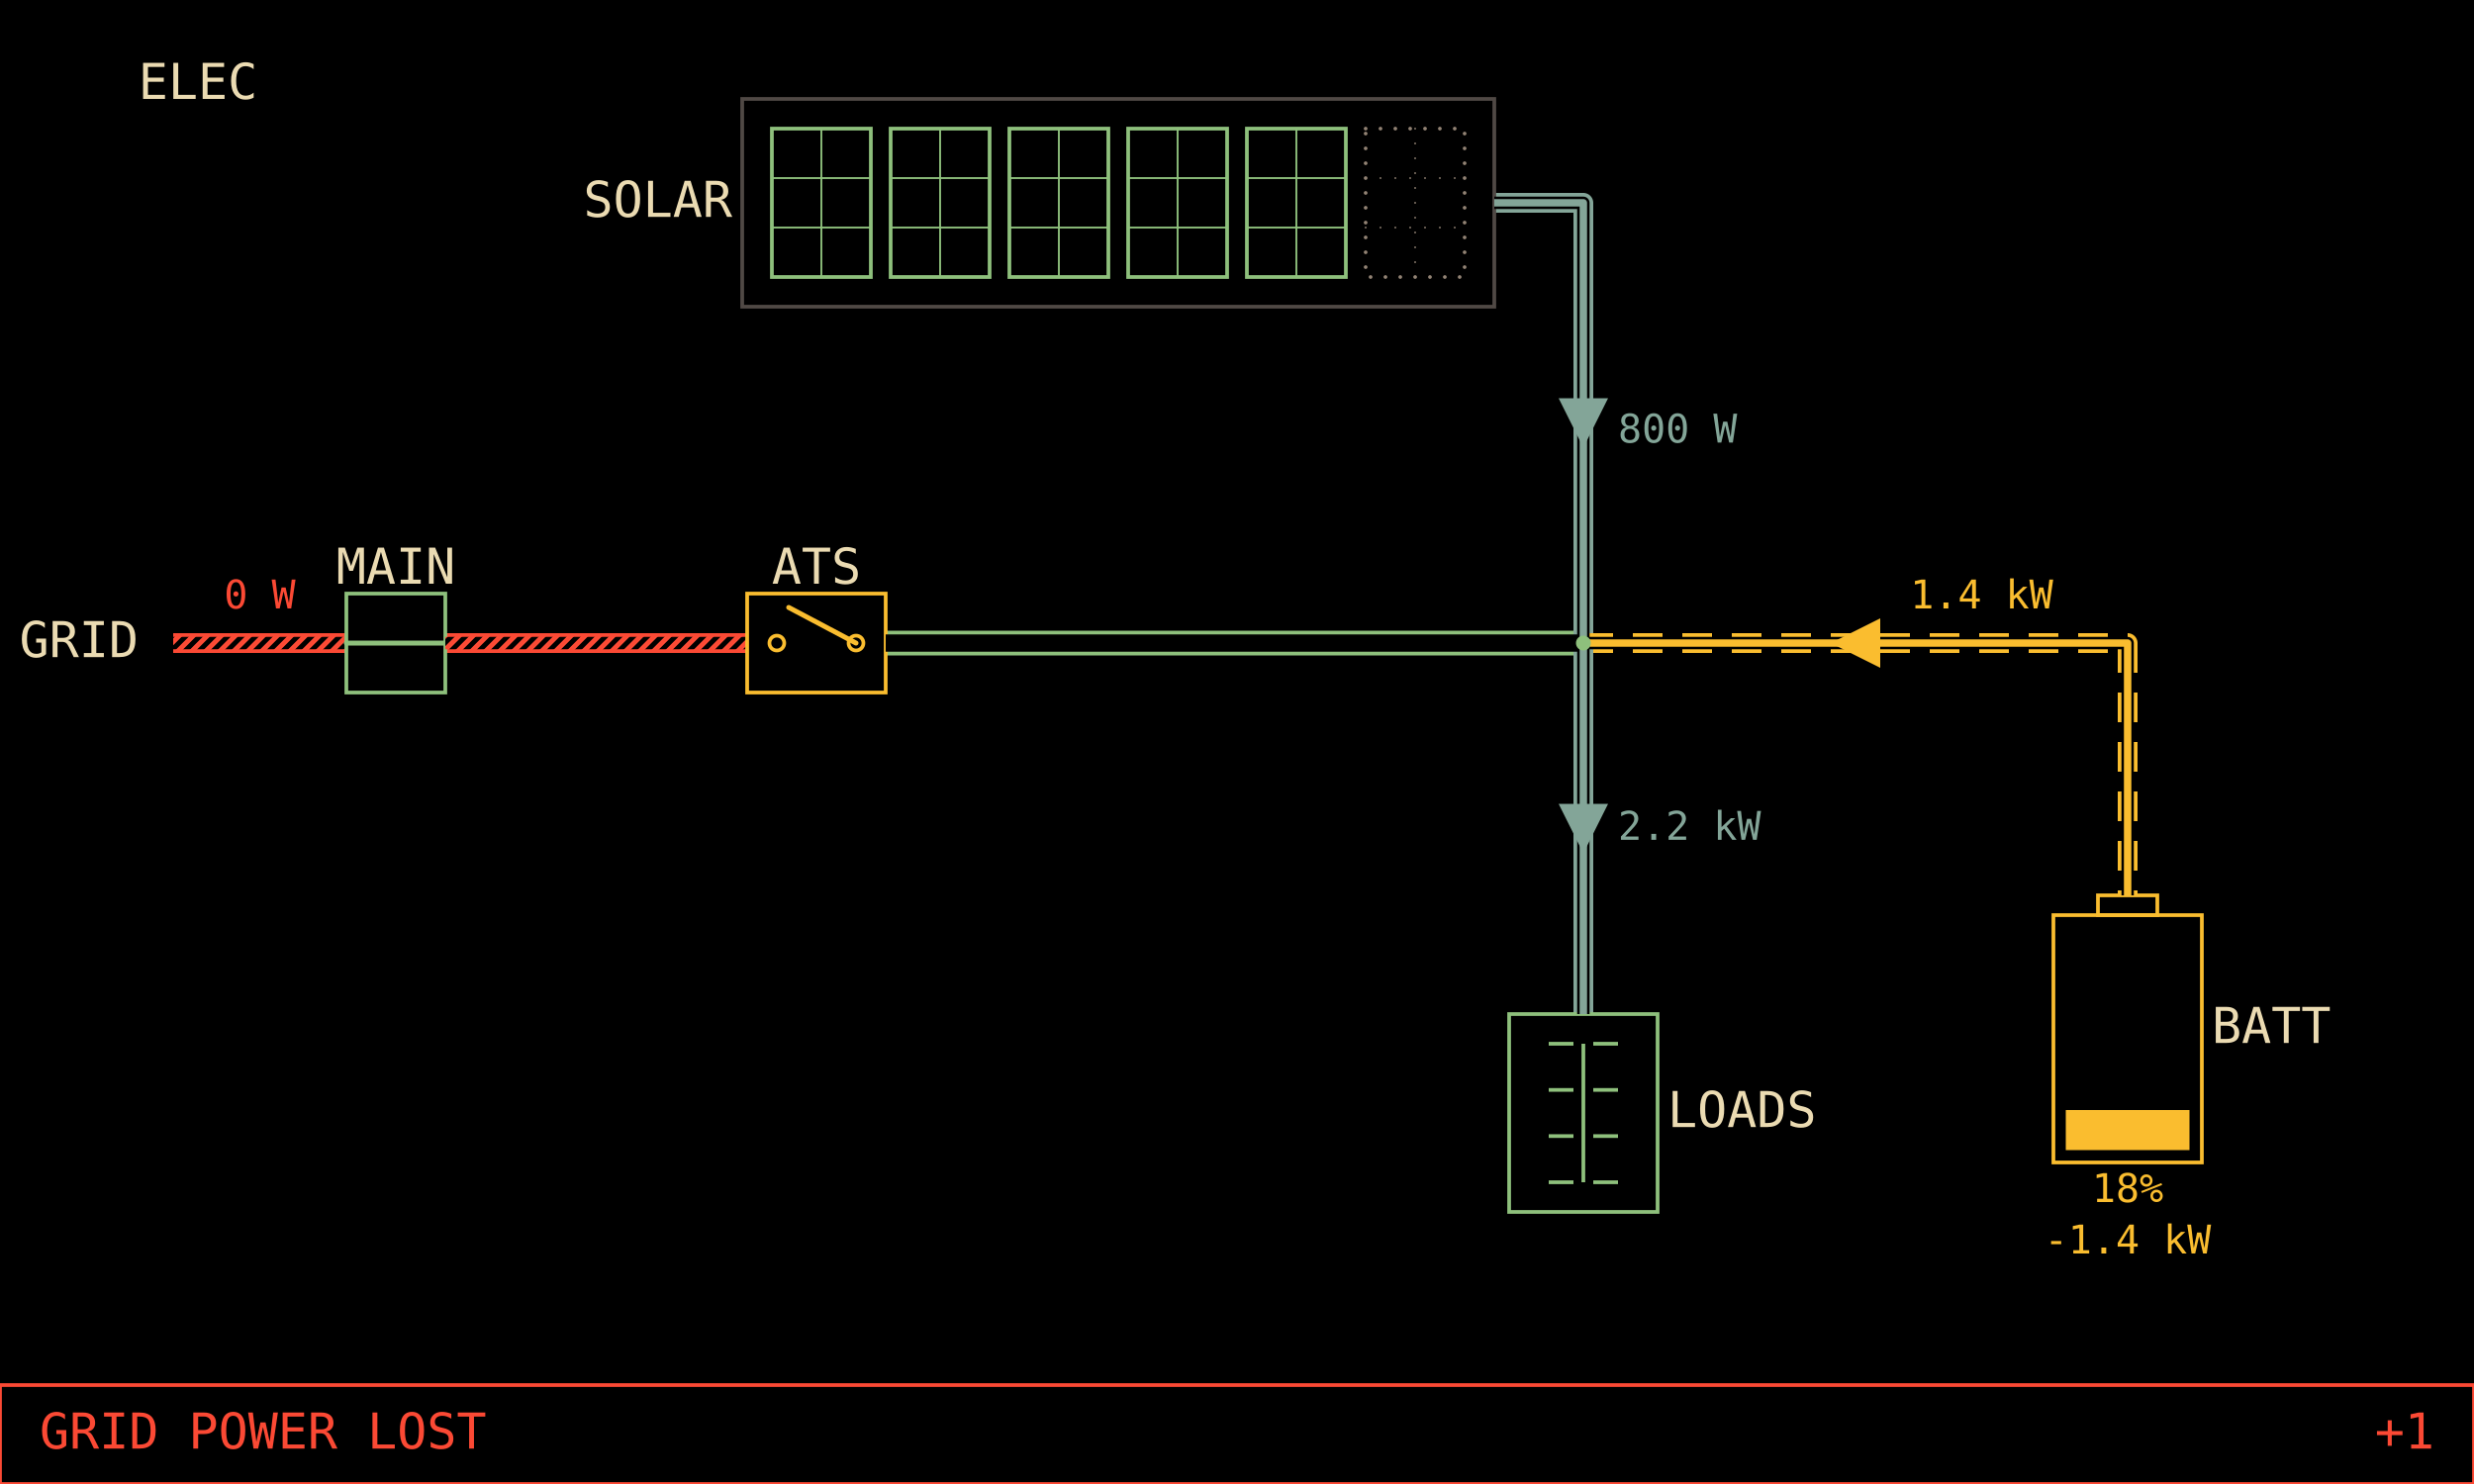
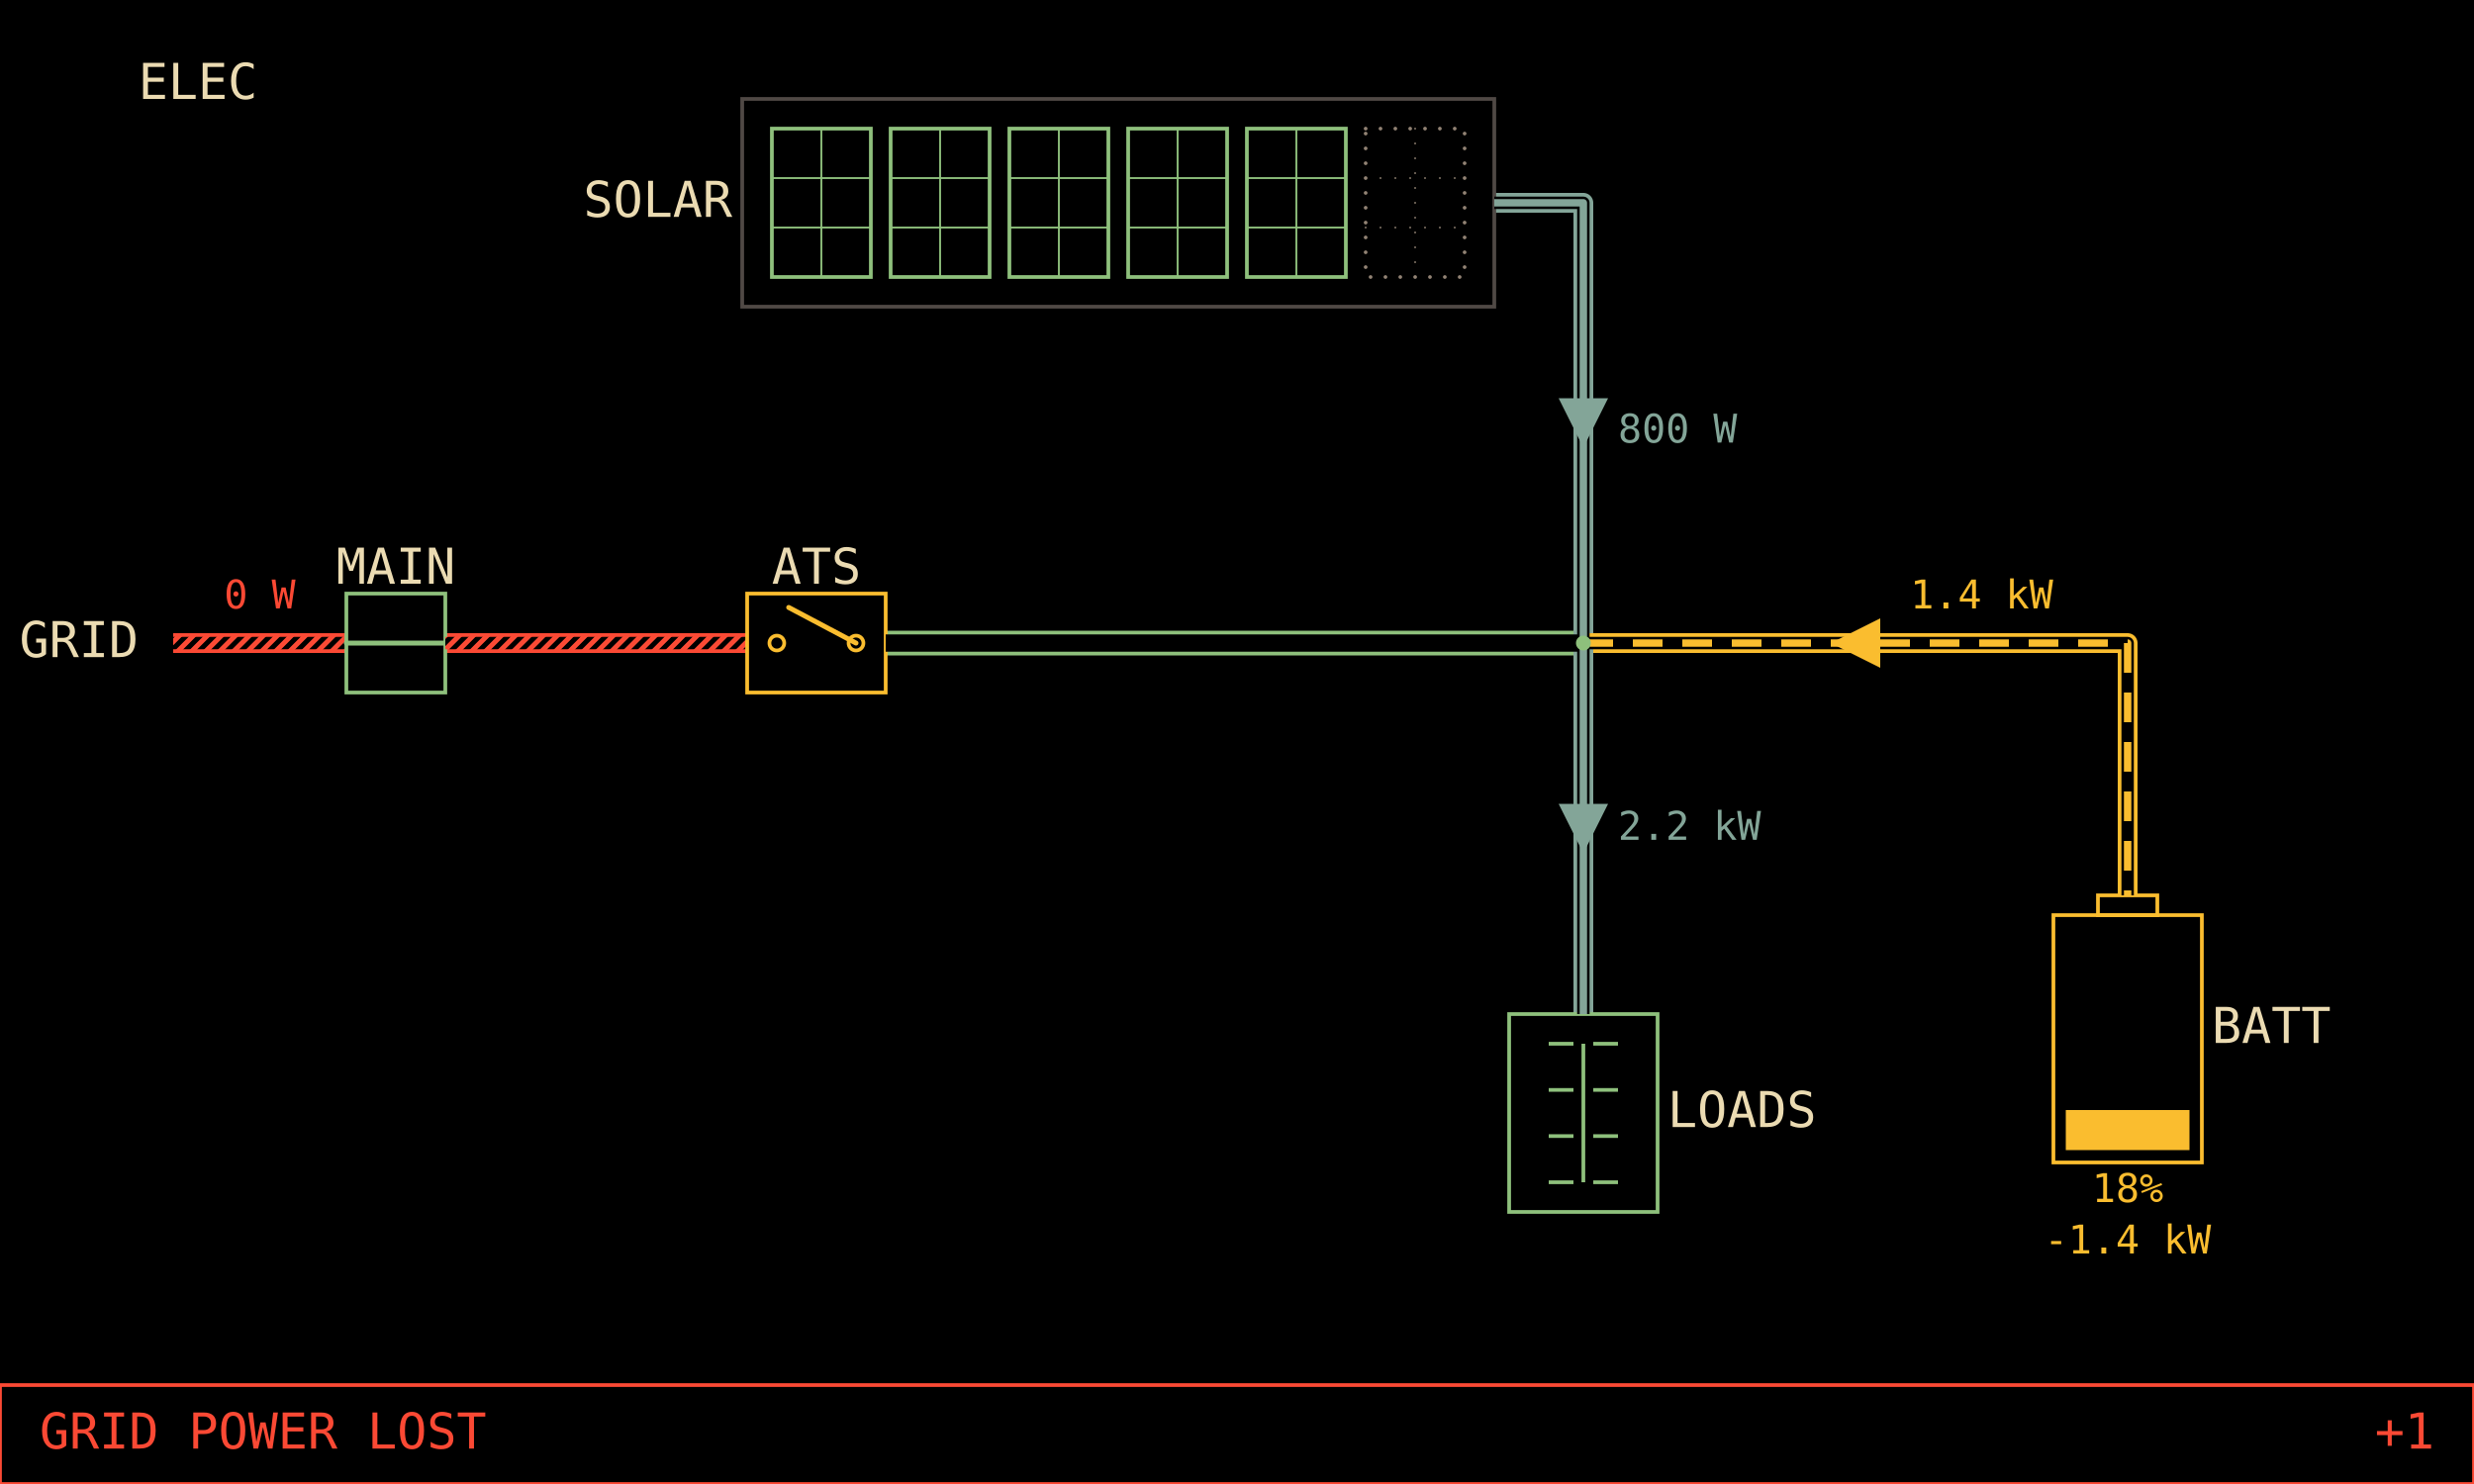
<svg xmlns="http://www.w3.org/2000/svg" viewBox="0 0 1000 600" width="1280" height="768" data-page="electrical" data-theme="mirror">
  <style>.attn{animation:mfd-attn 2.5s ease-in-out infinite}@keyframes mfd-attn{50%{opacity:0.35}}</style>
  <rect x="0" y="0" width="1000" height="600" fill="#000000" />
  <g id="casings">
    <g data-for="grid">
      <polyline points="70,260 140,260" fill="none" stroke="#fb4934" stroke-width="8" stroke-linejoin="round" />
    </g>
    <g data-for="grid_link">
      <polyline points="180,260 302,260" fill="none" stroke="#fb4934" stroke-width="8" stroke-linejoin="round" />
    </g>
    <g data-for="backup_feed">
      <polyline points="358,260 640,260" fill="none" stroke="#8ec07c" stroke-width="10" stroke-linejoin="round" />
    </g>
    <g data-for="solar">
      <polyline points="604,82 640,82 640,260" fill="none" stroke="#83a598" stroke-width="8" stroke-linejoin="round" />
    </g>
    <g data-for="battery_feed">
-       <polyline points="640,260 860,260 860,362" fill="none" stroke="#fabd2f" stroke-width="8" stroke-dasharray="12 8" stroke-linejoin="round" />
+       <polyline points="640,260 860,260 860,362" fill="none" stroke="#fabd2f" stroke-width="8" stroke-linejoin="round" />
    </g>
    <g data-for="load_feed">
      <polyline points="640,260 640,410" fill="none" stroke="#83a598" stroke-width="8" stroke-linejoin="round" />
    </g>
  </g>
  <g id="title">
    <text x="80" y="40" text-anchor="middle" font-family="DejaVu Sans Mono, monospace" font-size="20" fill="#ebdbb2">ELEC</text>
  </g>
  <g id="grid">
    <pattern id="hatch-grid-0" width="4" height="4" patternUnits="userSpaceOnUse" patternTransform="rotate(45)">
      <rect x="0" y="0" width="4" height="4" fill="#000000" />
      <rect x="0" y="0" width="2" height="4" fill="#fb4934" />
    </pattern>
    <line x1="70" y1="260" x2="140" y2="260" stroke="url(#hatch-grid-0)" stroke-width="5" stroke-linecap="butt" />
    <text x="56" y="260" text-anchor="end" dominant-baseline="middle" font-family="DejaVu Sans Mono, monospace" font-size="20" fill="#ebdbb2">GRID</text>
    <text x="105" y="246" text-anchor="middle" font-family="DejaVu Sans Mono, monospace" font-size="16" fill="#fb4934">0 W</text>
  </g>
  <g id="main_breaker">
    <g>
      <rect x="140" y="240" width="40" height="40" fill="none" stroke="#8ec07c" stroke-width="1.5" />
      <line x1="140" y1="260" x2="180" y2="260" stroke="#8ec07c" stroke-width="2" stroke-linecap="round" />
    </g>
    <text x="160" y="236" text-anchor="middle" font-family="DejaVu Sans Mono, monospace" font-size="20" fill="#ebdbb2">MAIN</text>
  </g>
  <g id="grid_link">
    <pattern id="hatch-grid_link-0" width="4" height="4" patternUnits="userSpaceOnUse" patternTransform="rotate(45)">
      <rect x="0" y="0" width="4" height="4" fill="#000000" />
      <rect x="0" y="0" width="2" height="4" fill="#fb4934" />
    </pattern>
    <line x1="180" y1="260" x2="302" y2="260" stroke="url(#hatch-grid_link-0)" stroke-width="5" stroke-linecap="butt" />
  </g>
  <g id="ats">
    <g>
      <rect x="302" y="240" width="56" height="40" fill="none" stroke="#fabd2f" stroke-width="1.5" />
      <circle cx="314" cy="260" r="3" fill="none" stroke="#fabd2f" stroke-width="1.5" />
      <circle cx="346" cy="260" r="3" fill="none" stroke="#fabd2f" stroke-width="1.5" />
      <line x1="346" y1="260" x2="318.8" y2="245.6" stroke="#fabd2f" stroke-width="2" stroke-linecap="round" />
    </g>
    <text x="330" y="236" text-anchor="middle" font-family="DejaVu Sans Mono, monospace" font-size="20" fill="#ebdbb2">ATS</text>
  </g>
  <g id="backup_feed">
    <polyline points="358,260 640,260" fill="none" stroke="#000000" stroke-width="7" stroke-linejoin="round" />
  </g>
  <g id="array">
    <rect x="300" y="40" width="304" height="84" fill="none" stroke="#504945" stroke-width="1.5" />
    <g id="array.p1">
      <rect x="312" y="52" width="40" height="60" fill="none" stroke="#8ec07c" stroke-width="1.5" />
      <line x1="312" y1="72" x2="352" y2="72" stroke="#8ec07c" stroke-width="0.75" />
      <line x1="312" y1="92" x2="352" y2="92" stroke="#8ec07c" stroke-width="0.75" />
      <line x1="332" y1="52" x2="332" y2="112" stroke="#8ec07c" stroke-width="0.75" />
    </g>
    <g id="array.p2">
      <rect x="360" y="52" width="40" height="60" fill="none" stroke="#8ec07c" stroke-width="1.5" />
      <line x1="360" y1="72" x2="400" y2="72" stroke="#8ec07c" stroke-width="0.75" />
      <line x1="360" y1="92" x2="400" y2="92" stroke="#8ec07c" stroke-width="0.75" />
      <line x1="380" y1="52" x2="380" y2="112" stroke="#8ec07c" stroke-width="0.75" />
    </g>
    <g id="array.p3">
      <rect x="408" y="52" width="40" height="60" fill="none" stroke="#8ec07c" stroke-width="1.5" />
      <line x1="408" y1="72" x2="448" y2="72" stroke="#8ec07c" stroke-width="0.75" />
      <line x1="408" y1="92" x2="448" y2="92" stroke="#8ec07c" stroke-width="0.75" />
      <line x1="428" y1="52" x2="428" y2="112" stroke="#8ec07c" stroke-width="0.75" />
    </g>
    <g id="array.p4">
      <rect x="456" y="52" width="40" height="60" fill="none" stroke="#8ec07c" stroke-width="1.5" />
      <line x1="456" y1="72" x2="496" y2="72" stroke="#8ec07c" stroke-width="0.75" />
      <line x1="456" y1="92" x2="496" y2="92" stroke="#8ec07c" stroke-width="0.75" />
      <line x1="476" y1="52" x2="476" y2="112" stroke="#8ec07c" stroke-width="0.75" />
    </g>
    <g id="array.p5">
      <rect x="504" y="52" width="40" height="60" fill="none" stroke="#8ec07c" stroke-width="1.5" />
      <line x1="504" y1="72" x2="544" y2="72" stroke="#8ec07c" stroke-width="0.75" />
      <line x1="504" y1="92" x2="544" y2="92" stroke="#8ec07c" stroke-width="0.75" />
      <line x1="524" y1="52" x2="524" y2="112" stroke="#8ec07c" stroke-width="0.75" />
    </g>
    <g id="array.p6">
      <rect x="552" y="52" width="40" height="60" fill="none" stroke="#928374" stroke-width="1.5" stroke-dasharray="0 6" stroke-linecap="round" />
      <line x1="552" y1="72" x2="592" y2="72" stroke="#928374" stroke-width="0.75" stroke-dasharray="0 6" stroke-linecap="round" />
      <line x1="552" y1="92" x2="592" y2="92" stroke="#928374" stroke-width="0.75" stroke-dasharray="0 6" stroke-linecap="round" />
      <line x1="572" y1="52" x2="572" y2="112" stroke="#928374" stroke-width="0.75" stroke-dasharray="0 6" stroke-linecap="round" />
    </g>
    <text x="296" y="82" text-anchor="end" dominant-baseline="middle" font-family="DejaVu Sans Mono, monospace" font-size="20" fill="#ebdbb2">SOLAR</text>
  </g>
  <g id="solar">
    <polyline points="604,82 640,82 640,260" fill="none" stroke="#000000" stroke-width="5" stroke-linejoin="round" />
    <polyline points="604,82 640,82 640,260" fill="none" stroke="#83a598" stroke-width="3" stroke-linejoin="round" />
    <polygon points="640,181 630,161 650,161" fill="#83a598" />
    <text x="654" y="174.4" text-anchor="start" dominant-baseline="middle" font-family="DejaVu Sans Mono, monospace" font-size="16" fill="#83a598">800 W</text>
  </g>
  <g id="battery">
    <rect x="830" y="370" width="60" height="100" fill="none" stroke="#fabd2f" stroke-width="1.5" />
    <rect x="848" y="362" width="24" height="8" fill="none" stroke="#fabd2f" stroke-width="1.5" />
    <rect x="835" y="448.8" width="50" height="16.2" fill="#fabd2f" />
    <text x="894" y="416" text-anchor="start" dominant-baseline="middle" font-family="DejaVu Sans Mono, monospace" font-size="20" fill="#ebdbb2">BATT</text>
    <text x="860" y="486" text-anchor="middle" font-family="DejaVu Sans Mono, monospace" font-size="16" fill="#fabd2f">18%</text>
    <text x="860" y="506.8" text-anchor="middle" font-family="DejaVu Sans Mono, monospace" font-size="16" fill="#fabd2f">-1.4 kW</text>
  </g>
  <g id="battery_feed">
    <polyline points="640,260 860,260 860,362" fill="none" stroke="#000000" stroke-width="5" stroke-linejoin="round" />
-     <polyline points="640,260 860,260 860,362" fill="none" stroke="#fabd2f" stroke-width="3" stroke-linejoin="round" />
+     <polyline points="640,260 860,260 860,362" fill="none" stroke="#fabd2f" stroke-width="3" stroke-dasharray="12 8" stroke-linejoin="round" />
    <polygon points="740,260 760,250 760,270" fill="#fabd2f" />
    <text x="801" y="246" text-anchor="middle" font-family="DejaVu Sans Mono, monospace" font-size="16" fill="#fabd2f">1.4 kW</text>
  </g>
  <g id="loads">
    <rect x="610" y="410" width="60" height="80" fill="none" stroke="#8ec07c" stroke-width="1.5" />
    <line x1="640" y1="422" x2="640" y2="478" stroke="#8ec07c" stroke-width="1.5" />
    <line x1="626" y1="422" x2="636" y2="422" stroke="#8ec07c" stroke-width="1.5" />
    <line x1="644" y1="422" x2="654" y2="422" stroke="#8ec07c" stroke-width="1.5" />
    <line x1="626" y1="440.67" x2="636" y2="440.67" stroke="#8ec07c" stroke-width="1.5" />
    <line x1="644" y1="440.67" x2="654" y2="440.67" stroke="#8ec07c" stroke-width="1.5" />
    <line x1="626" y1="459.33" x2="636" y2="459.33" stroke="#8ec07c" stroke-width="1.5" />
    <line x1="644" y1="459.33" x2="654" y2="459.33" stroke="#8ec07c" stroke-width="1.5" />
    <line x1="626" y1="478" x2="636" y2="478" stroke="#8ec07c" stroke-width="1.5" />
    <line x1="644" y1="478" x2="654" y2="478" stroke="#8ec07c" stroke-width="1.5" />
    <text x="674" y="450" text-anchor="start" dominant-baseline="middle" font-family="DejaVu Sans Mono, monospace" font-size="20" fill="#ebdbb2">LOADS</text>
  </g>
  <g id="load_feed">
    <polyline points="640,260 640,410" fill="none" stroke="#000000" stroke-width="5" stroke-linejoin="round" />
    <polyline points="640,260 640,410" fill="none" stroke="#83a598" stroke-width="3" stroke-linejoin="round" />
    <polygon points="640,345 630,325 650,325" fill="#83a598" />
    <text x="654" y="335" text-anchor="start" dominant-baseline="middle" font-family="DejaVu Sans Mono, monospace" font-size="16" fill="#83a598">2.2 kW</text>
  </g>
  <g id="bus">
    <circle cx="640" cy="260" r="3" fill="#8ec07c" />
  </g>
  <g id="banner">
    <g class="attn">
      <rect x="0" y="560" width="1000" height="40" fill="#000000" stroke="#fb4934" stroke-width="1.5" />
      <text x="16" y="580" text-anchor="start" dominant-baseline="middle" font-family="DejaVu Sans Mono, monospace" font-size="20" fill="#fb4934">GRID POWER LOST</text>
      <text x="984" y="580" text-anchor="end" dominant-baseline="middle" font-family="DejaVu Sans Mono, monospace" font-size="20" fill="#fb4934">+1</text>
    </g>
  </g>
</svg>
